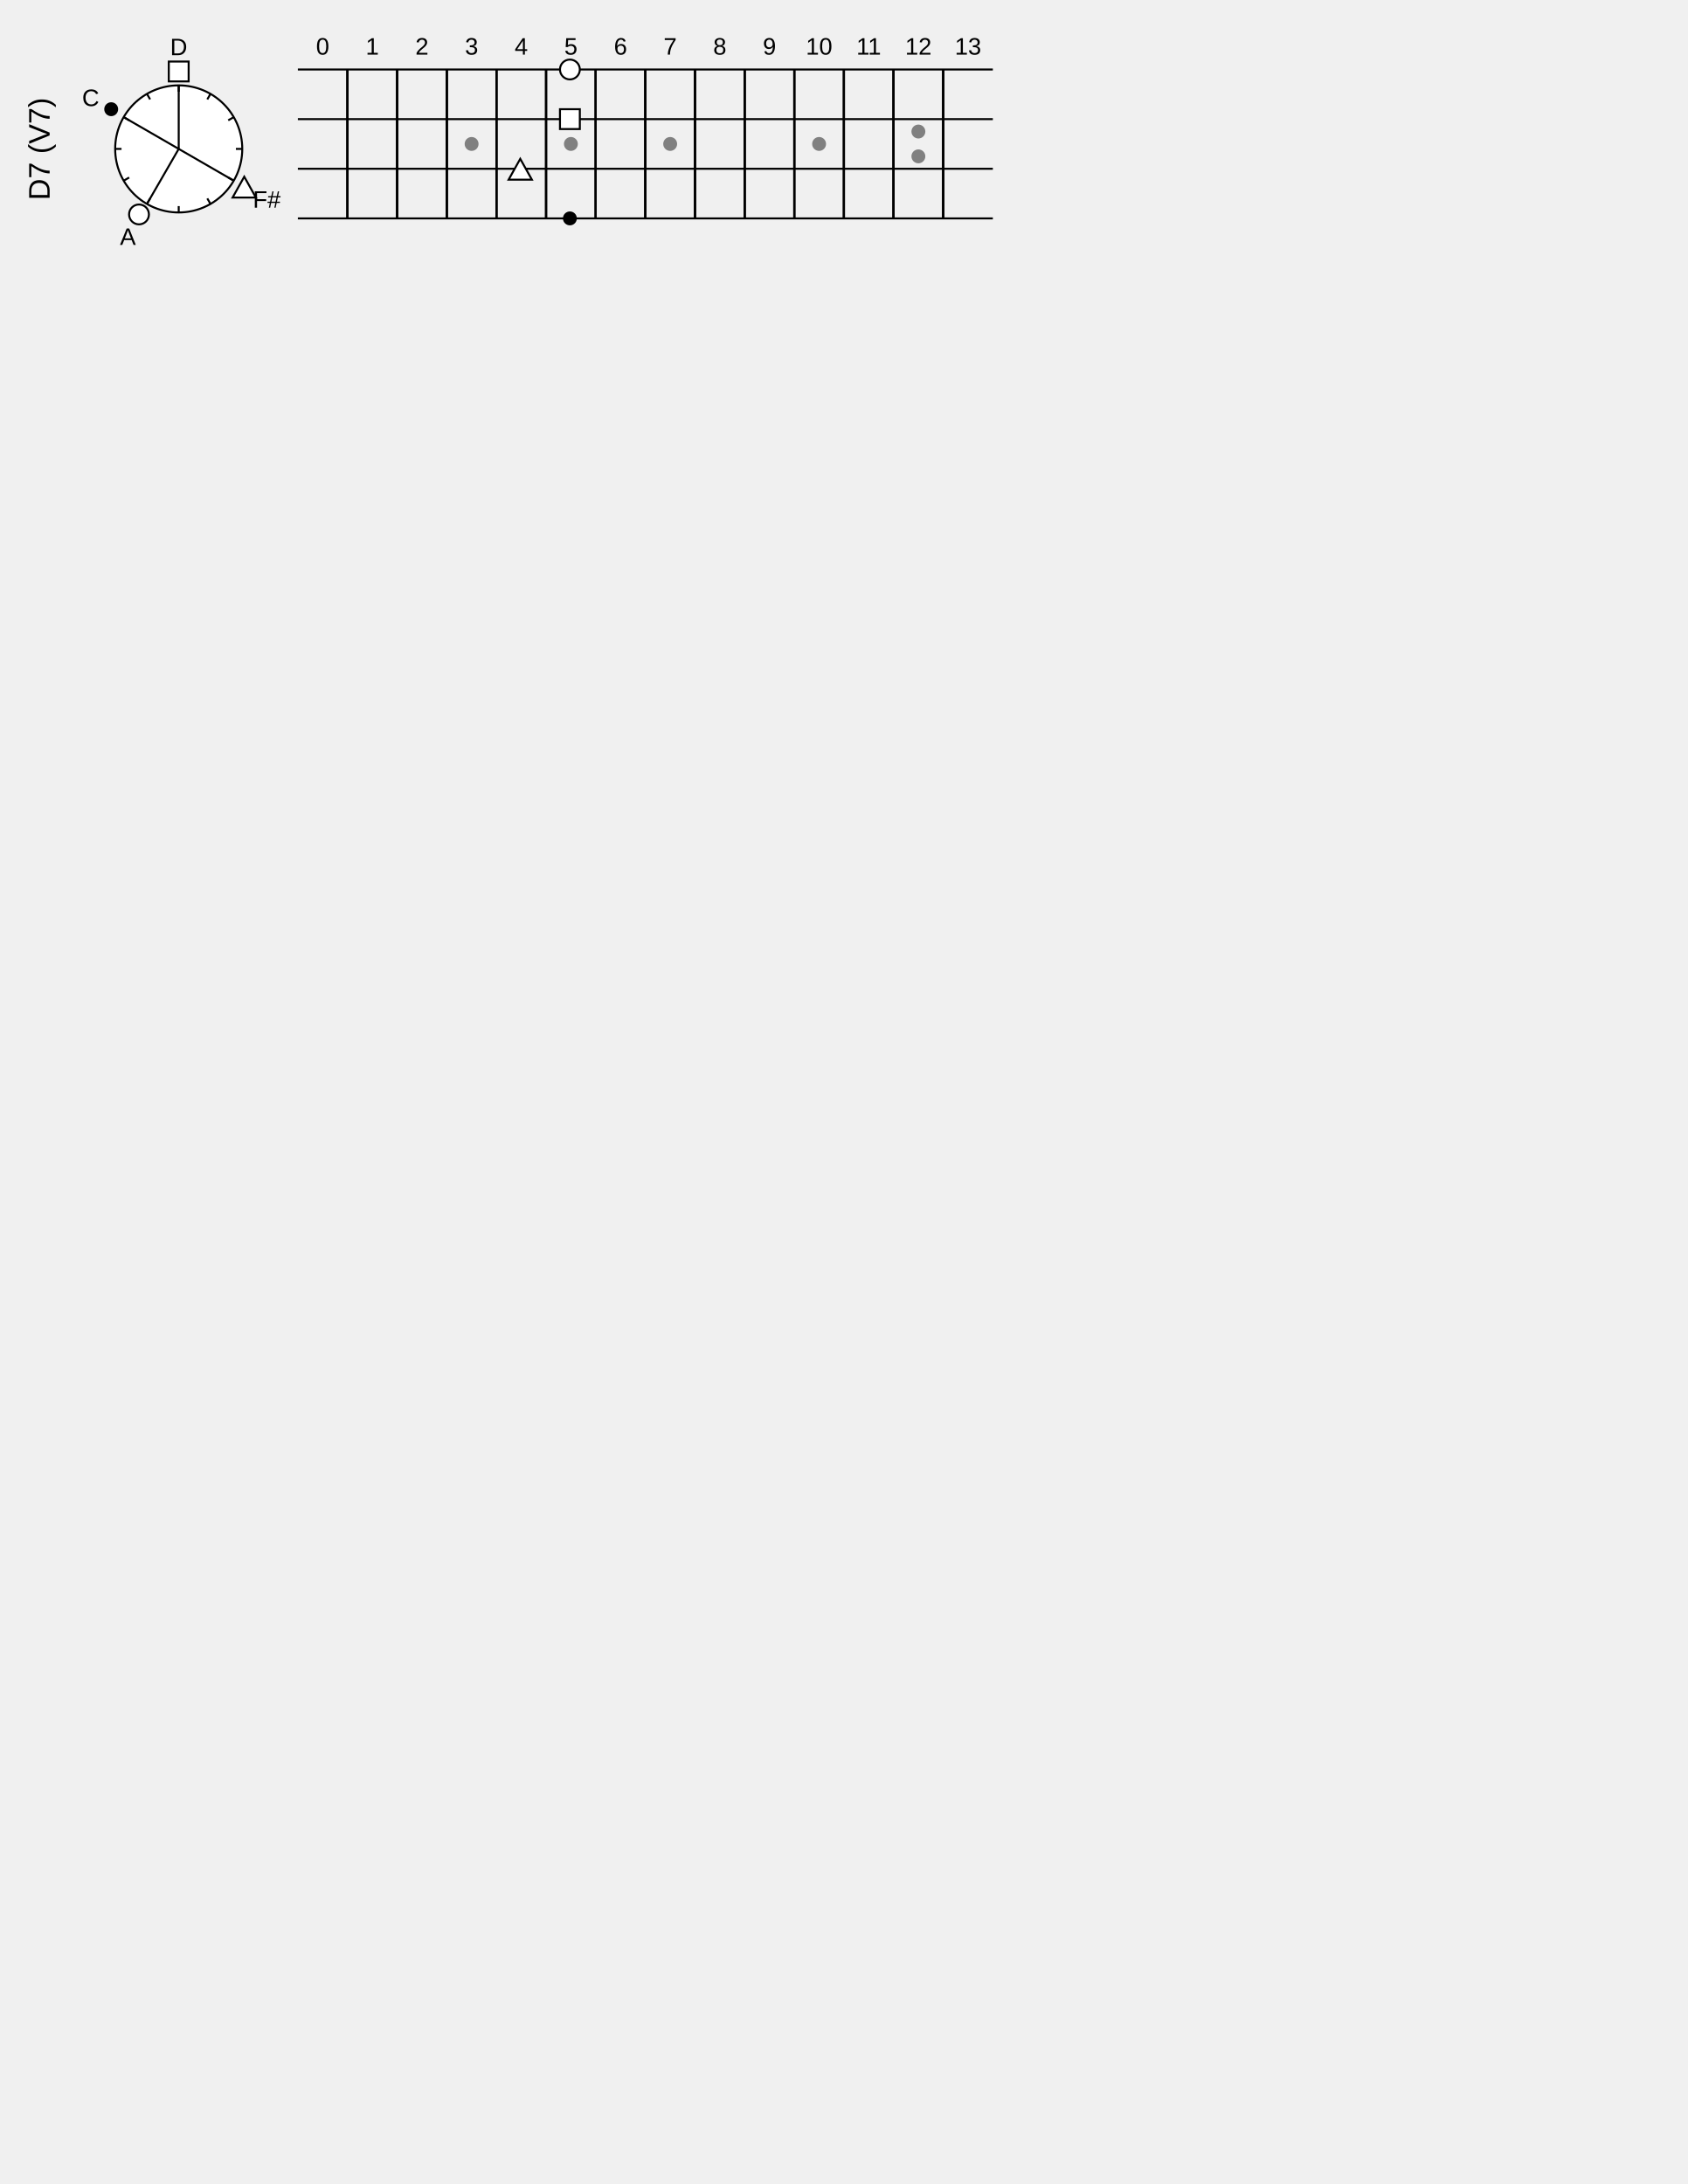
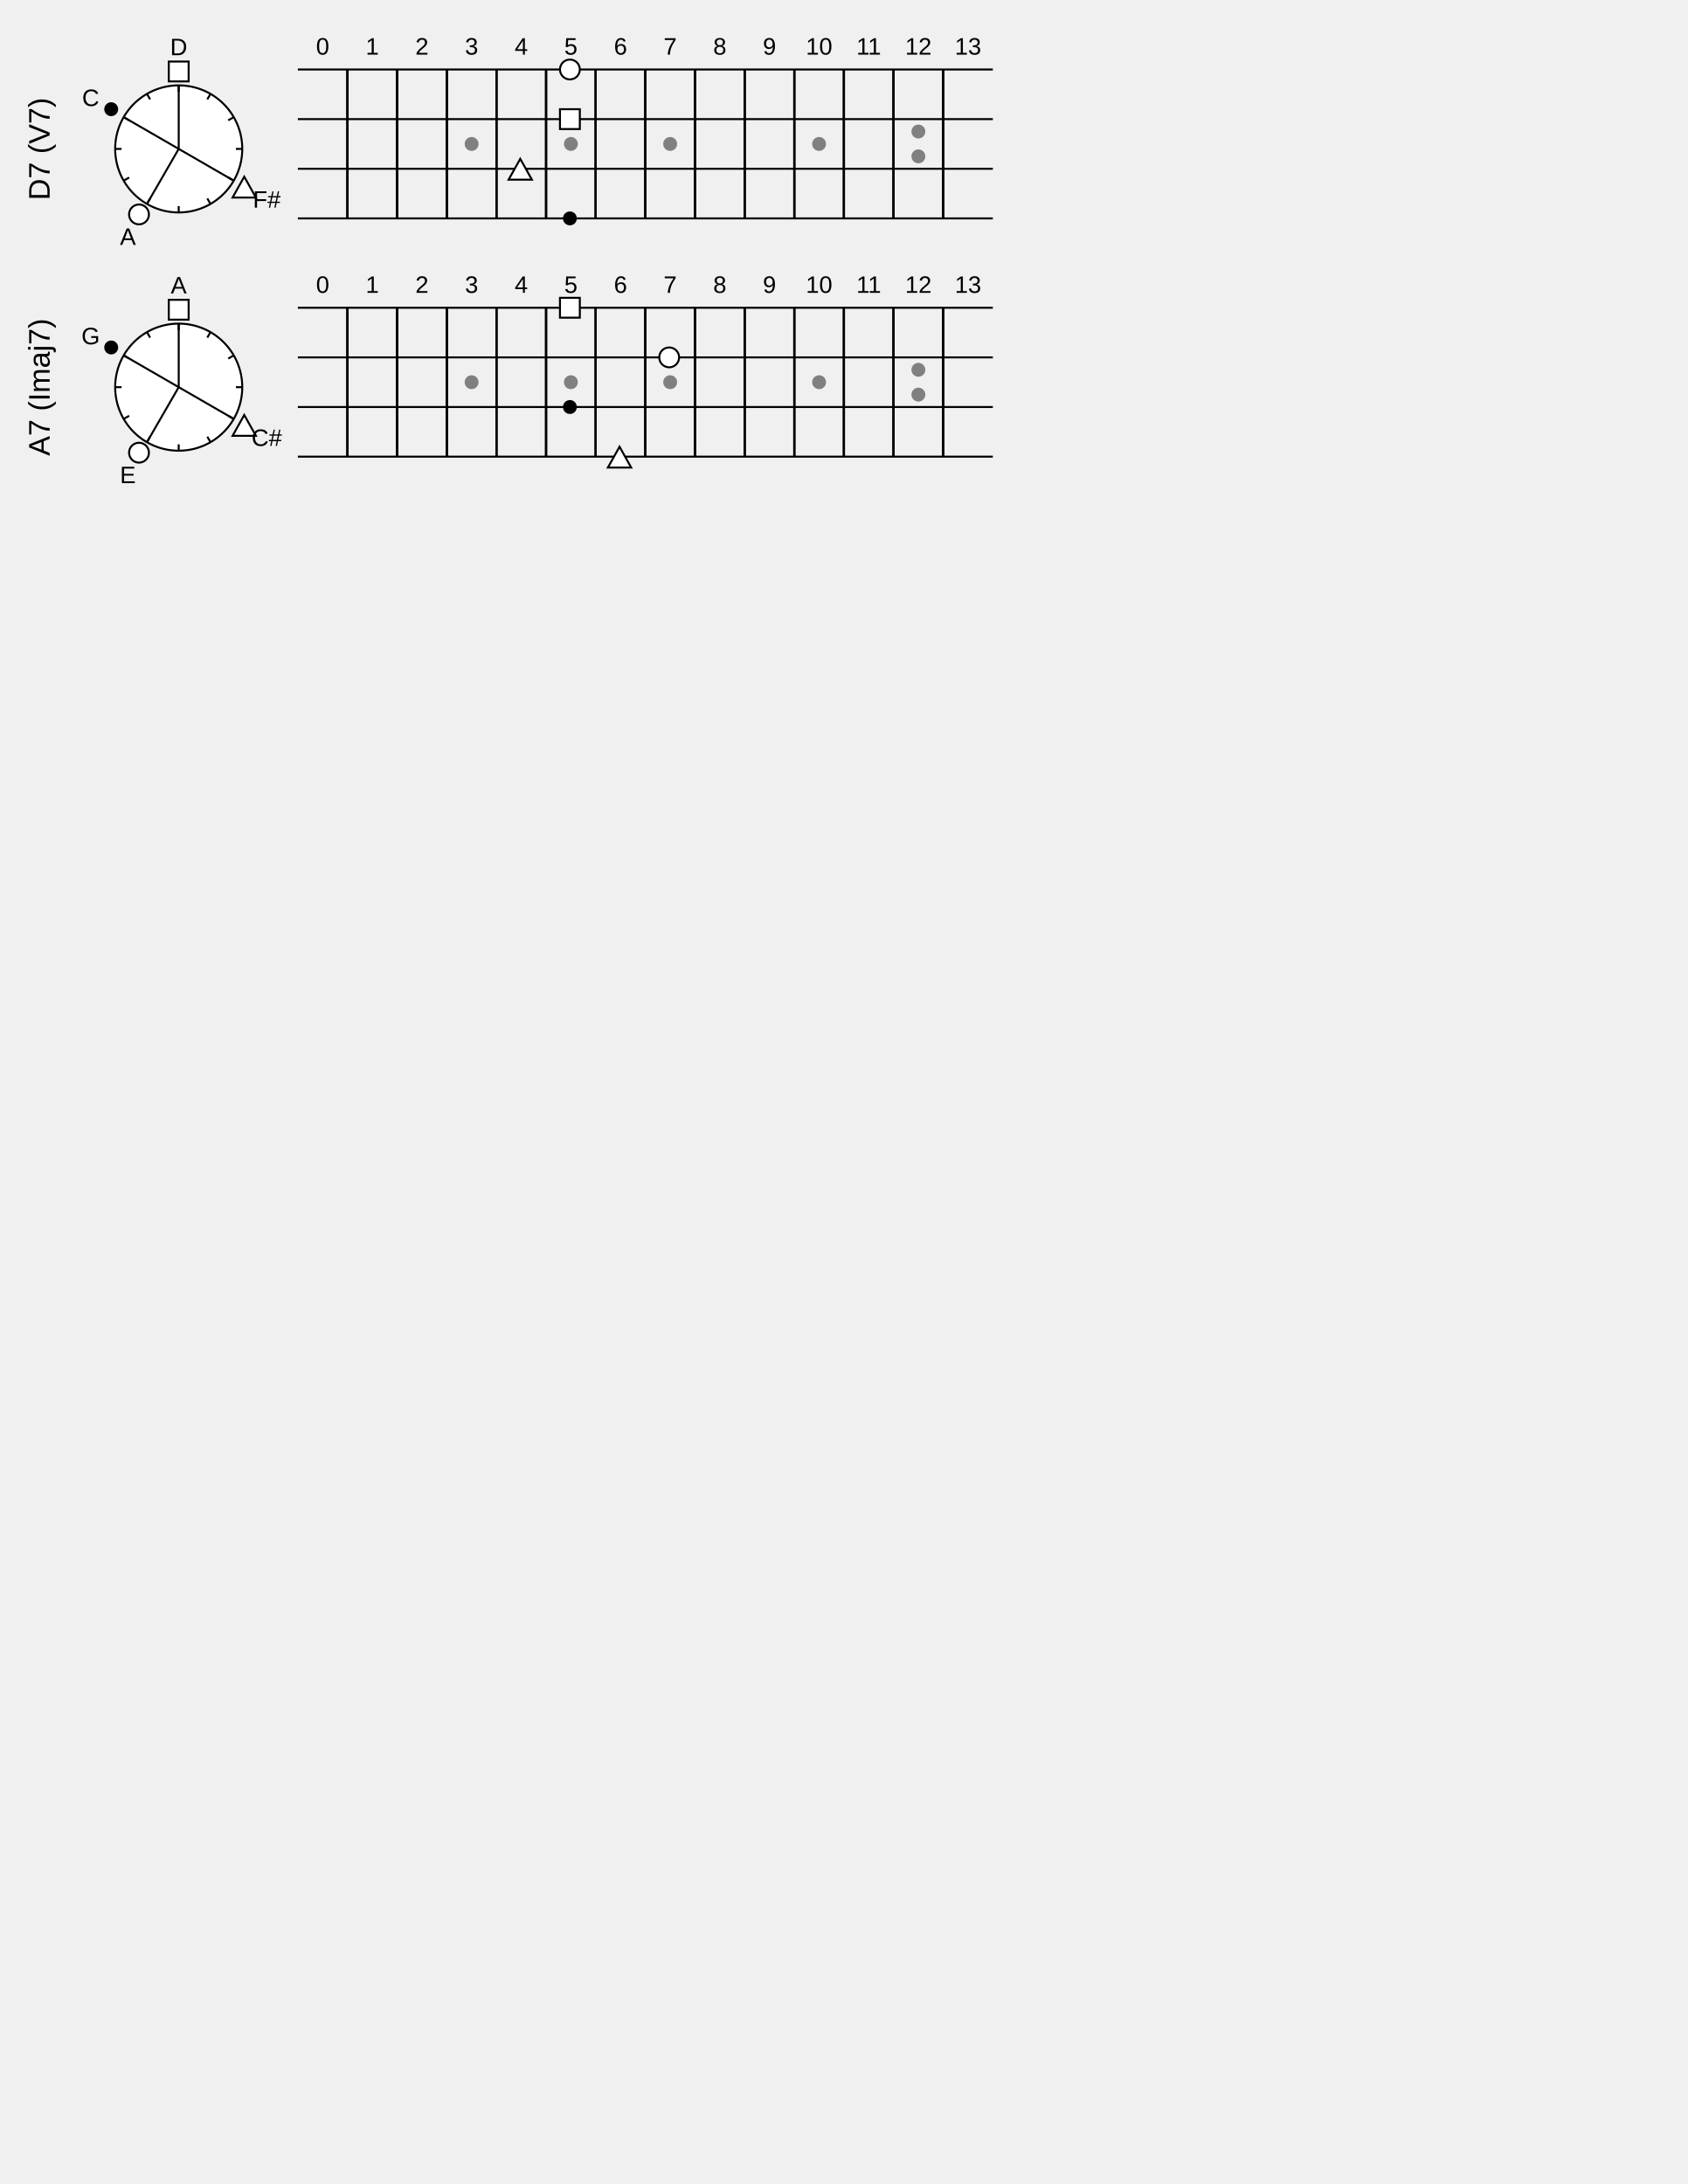
<svg xmlns="http://www.w3.org/2000/svg" version="1.1" width="850.0px" height="1100.0px" viewBox="0 0 850 1100">
  <g transform="translate(0,0) rotate(0.0) scale( 1.00 , 1.00 )">
    <g transform="translate(0,0) rotate(0.0) scale( 1.00 , 1.00 )">
      <ellipse cx="90.0" cy="75.0" rx="32.0" ry="32.0" style="           fill:white;           stroke:black;           stroke-width:1;           fill-opacity:1.00;           " />
      <line x1="90.0" x2="90.0" y1="46.2" y2="43.0" style="           stroke:black;           stroke-width:1;           stroke-opacity:1.0;           " />
      <line x1="104.4" x2="106.0" y1="50.058" y2="47.287" style="           stroke:black;           stroke-width:1;           stroke-opacity:1.0;           " />
      <line x1="114.942" x2="117.713" y1="60.6" y2="59.0" style="           stroke:black;           stroke-width:1;           stroke-opacity:1.0;           " />
      <line x1="118.8" x2="122.0" y1="75.0" y2="75.0" style="           stroke:black;           stroke-width:1;           stroke-opacity:1.0;           " />
      <line x1="114.942" x2="117.713" y1="89.4" y2="91.0" style="           stroke:black;           stroke-width:1;           stroke-opacity:1.0;           " />
      <line x1="104.4" x2="106.0" y1="99.942" y2="102.713" style="           stroke:black;           stroke-width:1;           stroke-opacity:1.0;           " />
      <line x1="90.0" x2="90.0" y1="103.8" y2="107.0" style="           stroke:black;           stroke-width:1;           stroke-opacity:1.0;           " />
      <line x1="75.6" x2="74.0" y1="99.942" y2="102.713" style="           stroke:black;           stroke-width:1;           stroke-opacity:1.0;           " />
      <line x1="65.058" x2="62.287" y1="89.4" y2="91.0" style="           stroke:black;           stroke-width:1;           stroke-opacity:1.0;           " />
      <line x1="61.2" x2="58.0" y1="75.0" y2="75.0" style="           stroke:black;           stroke-width:1;           stroke-opacity:1.0;           " />
      <line x1="65.058" x2="62.287" y1="60.6" y2="59.0" style="           stroke:black;           stroke-width:1;           stroke-opacity:1.0;           " />
      <line x1="75.6" x2="74" y1="50.058" y2="47.287" style="           stroke:black;           stroke-width:1;           stroke-opacity:1.0;           " />
      <line x1="90.0" x2="90.0" y1="75.0" y2="43.0" style="           stroke:black;           stroke-width:1;           stroke-opacity:1.0;           " />
      <g transform="translate(90,36) rotate(0.0) scale( 1.00 , 1.00 )">
        <rect width="10" height="10" x="-5.0" y="-5.0" style="             fill:white;             stroke:black;             stroke-width:1;             fill-opacity:1.00;             " />
      </g>
      <text x="0" y="0" transform="translate(90.00,27.80) rotate(0.00)" style="           font-family:Arial;           font-size:12px;           fill:black;           text-anchor:middle;           ">
        D
      </text>
      <line x1="90.0" x2="117.713" y1="75.0" y2="91.0" style="           stroke:black;           stroke-width:1;           stroke-opacity:1.0;           " />
      <g transform="translate(123,94) rotate(0.0) scale( 1.00 , 1.00 )">
        <polygon points="0 , -5.0  5.866 , 5.5  -5.866 , 5.5  " style="             fill:white;             stroke:black;             stroke-width:1;             fill-opacity:1.00;             " />
      </g>
      <text x="0" y="0" transform="translate(134.34,104.60) rotate(0.00)" style="           font-family:Arial;           font-size:12px;           fill:black;           text-anchor:middle;           ">
        F#
      </text>
      <line x1="90.0" x2="74.0" y1="75.0" y2="102.713" style="           stroke:black;           stroke-width:1;           stroke-opacity:1.0;           " />
      <g transform="translate(70,108) rotate(0.0) scale( 1.00 , 1.00 )">
        <ellipse cx="0" cy="0" rx="5.0" ry="5.0" style="             fill:white;             stroke:black;             stroke-width:1;             fill-opacity:1.00;             " />
      </g>
      <text x="0" y="0" transform="translate(64.40,123.34) rotate(0.00)" style="           font-family:Arial;           font-size:12px;           fill:black;           text-anchor:middle;           ">
        A
      </text>
      <line x1="90.0" x2="62.287" y1="75.0" y2="59.0" style="           stroke:black;           stroke-width:1;           stroke-opacity:1.0;           " />
      <g transform="translate(56,55) rotate(0.0) scale( 1.00 , 1.00 )">
        <ellipse cx="0" cy="0" rx="3" ry="3" style="             fill:black;             stroke:black;             stroke-width:1;             fill-opacity:1.00;             " />
      </g>
      <text x="0" y="0" transform="translate(45.66,53.40) rotate(0.00)" style="           font-family:Arial;           font-size:12px;           fill:black;           text-anchor:middle;           ">
        C
      </text>
    </g>
    <g transform="translate(150,35) rotate(0.0) scale( 1.00 , 1.00 )">
      <line x1="0" x2="350" y1="0" y2="0" style="           stroke:black;           stroke-width:1;           stroke-opacity:1.0;           " />
      <line x1="25" x2="25" y1="0" y2="75" style="           stroke:black;           stroke-width:1;           stroke-opacity:1.0;           " />
      <text x="0" y="0" transform="translate(12.50,-7.50) rotate(0.00)" style="           font-family:Arial;           font-size:12px;           fill:black;           text-anchor:middle;           ">
        0
      </text>
      <line x1="50" x2="50" y1="0" y2="75" style="           stroke:black;           stroke-width:1;           stroke-opacity:1.0;           " />
      <text x="0" y="0" transform="translate(37.50,-7.50) rotate(0.00)" style="           font-family:Arial;           font-size:12px;           fill:black;           text-anchor:middle;           ">
        1
      </text>
      <line x1="75" x2="75" y1="0" y2="75" style="           stroke:black;           stroke-width:1;           stroke-opacity:1.0;           " />
      <text x="0" y="0" transform="translate(62.50,-7.50) rotate(0.00)" style="           font-family:Arial;           font-size:12px;           fill:black;           text-anchor:middle;           ">
        2
      </text>
      <line x1="100" x2="100" y1="0" y2="75" style="           stroke:black;           stroke-width:1;           stroke-opacity:1.0;           " />
      <text x="0" y="0" transform="translate(87.50,-7.50) rotate(0.00)" style="           font-family:Arial;           font-size:12px;           fill:black;           text-anchor:middle;           ">
        3
      </text>
      <ellipse cx="87.5" cy="37.5" rx="3" ry="3" style="           fill:grey;           stroke:grey;           stroke-width:1;           fill-opacity:1.00;           " />
      <line x1="125" x2="125" y1="0" y2="75" style="           stroke:black;           stroke-width:1;           stroke-opacity:1.0;           " />
      <text x="0" y="0" transform="translate(112.50,-7.50) rotate(0.00)" style="           font-family:Arial;           font-size:12px;           fill:black;           text-anchor:middle;           ">
        4
      </text>
      <line x1="150" x2="150" y1="0" y2="75" style="           stroke:black;           stroke-width:1;           stroke-opacity:1.0;           " />
      <g transform="translate(137,0) rotate(0.0) scale( 1.00 , 1.00 )">
        <ellipse cx="0" cy="0" rx="5.0" ry="5.0" style="             fill:white;             stroke:black;             stroke-width:1;             fill-opacity:1.00;             " />
      </g>
      <text x="0" y="0" transform="translate(137.50,-7.50) rotate(0.00)" style="           font-family:Arial;           font-size:12px;           fill:black;           text-anchor:middle;           ">
        5
      </text>
      <ellipse cx="137.5" cy="37.5" rx="3" ry="3" style="           fill:grey;           stroke:grey;           stroke-width:1;           fill-opacity:1.00;           " />
      <line x1="175" x2="175" y1="0" y2="75" style="           stroke:black;           stroke-width:1;           stroke-opacity:1.0;           " />
      <text x="0" y="0" transform="translate(162.50,-7.50) rotate(0.00)" style="           font-family:Arial;           font-size:12px;           fill:black;           text-anchor:middle;           ">
        6
      </text>
      <line x1="200" x2="200" y1="0" y2="75" style="           stroke:black;           stroke-width:1;           stroke-opacity:1.0;           " />
      <text x="0" y="0" transform="translate(187.50,-7.50) rotate(0.00)" style="           font-family:Arial;           font-size:12px;           fill:black;           text-anchor:middle;           ">
        7
      </text>
      <ellipse cx="187.5" cy="37.5" rx="3" ry="3" style="           fill:grey;           stroke:grey;           stroke-width:1;           fill-opacity:1.00;           " />
      <line x1="225" x2="225" y1="0" y2="75" style="           stroke:black;           stroke-width:1;           stroke-opacity:1.0;           " />
      <text x="0" y="0" transform="translate(212.50,-7.50) rotate(0.00)" style="           font-family:Arial;           font-size:12px;           fill:black;           text-anchor:middle;           ">
        8
      </text>
      <line x1="250" x2="250" y1="0" y2="75" style="           stroke:black;           stroke-width:1;           stroke-opacity:1.0;           " />
      <text x="0" y="0" transform="translate(237.50,-7.50) rotate(0.00)" style="           font-family:Arial;           font-size:12px;           fill:black;           text-anchor:middle;           ">
        9
      </text>
      <line x1="275" x2="275" y1="0" y2="75" style="           stroke:black;           stroke-width:1;           stroke-opacity:1.0;           " />
      <text x="0" y="0" transform="translate(262.50,-7.50) rotate(0.00)" style="           font-family:Arial;           font-size:12px;           fill:black;           text-anchor:middle;           ">
        10
      </text>
      <ellipse cx="262.5" cy="37.5" rx="3" ry="3" style="           fill:grey;           stroke:grey;           stroke-width:1;           fill-opacity:1.00;           " />
      <line x1="300" x2="300" y1="0" y2="75" style="           stroke:black;           stroke-width:1;           stroke-opacity:1.0;           " />
      <text x="0" y="0" transform="translate(287.50,-7.50) rotate(0.00)" style="           font-family:Arial;           font-size:12px;           fill:black;           text-anchor:middle;           ">
        11
      </text>
      <line x1="325" x2="325" y1="0" y2="75" style="           stroke:black;           stroke-width:1;           stroke-opacity:1.0;           " />
      <text x="0" y="0" transform="translate(312.50,-7.50) rotate(0.00)" style="           font-family:Arial;           font-size:12px;           fill:black;           text-anchor:middle;           ">
        12
      </text>
      <ellipse cx="312.5" cy="31.25" rx="3" ry="3" style="           fill:grey;           stroke:grey;           stroke-width:1;           fill-opacity:1.00;           " />
      <ellipse cx="312.5" cy="43.75" rx="3" ry="3" style="           fill:grey;           stroke:grey;           stroke-width:1;           fill-opacity:1.00;           " />
      <text x="0" y="0" transform="translate(337.50,-7.50) rotate(0.00)" style="           font-family:Arial;           font-size:12px;           fill:black;           text-anchor:middle;           ">
        13
      </text>
      <line x1="0" x2="350" y1="25" y2="25" style="           stroke:black;           stroke-width:1;           stroke-opacity:1.0;           " />
      <line x1="25" x2="25" y1="0" y2="75" style="           stroke:black;           stroke-width:1;           stroke-opacity:1.0;           " />
      <line x1="50" x2="50" y1="0" y2="75" style="           stroke:black;           stroke-width:1;           stroke-opacity:1.0;           " />
      <line x1="75" x2="75" y1="0" y2="75" style="           stroke:black;           stroke-width:1;           stroke-opacity:1.0;           " />
      <line x1="100" x2="100" y1="0" y2="75" style="           stroke:black;           stroke-width:1;           stroke-opacity:1.0;           " />
      <line x1="125" x2="125" y1="0" y2="75" style="           stroke:black;           stroke-width:1;           stroke-opacity:1.0;           " />
      <line x1="150" x2="150" y1="0" y2="75" style="           stroke:black;           stroke-width:1;           stroke-opacity:1.0;           " />
      <g transform="translate(137,25) rotate(0.0) scale( 1.00 , 1.00 )">
        <rect width="10" height="10" x="-5.0" y="-5.0" style="             fill:white;             stroke:black;             stroke-width:1;             fill-opacity:1.00;             " />
      </g>
      <line x1="175" x2="175" y1="0" y2="75" style="           stroke:black;           stroke-width:1;           stroke-opacity:1.0;           " />
      <line x1="200" x2="200" y1="0" y2="75" style="           stroke:black;           stroke-width:1;           stroke-opacity:1.0;           " />
      <line x1="225" x2="225" y1="0" y2="75" style="           stroke:black;           stroke-width:1;           stroke-opacity:1.0;           " />
      <line x1="250" x2="250" y1="0" y2="75" style="           stroke:black;           stroke-width:1;           stroke-opacity:1.0;           " />
      <line x1="275" x2="275" y1="0" y2="75" style="           stroke:black;           stroke-width:1;           stroke-opacity:1.0;           " />
      <line x1="300" x2="300" y1="0" y2="75" style="           stroke:black;           stroke-width:1;           stroke-opacity:1.0;           " />
      <line x1="325" x2="325" y1="0" y2="75" style="           stroke:black;           stroke-width:1;           stroke-opacity:1.0;           " />
      <line x1="0" x2="350" y1="50" y2="50" style="           stroke:black;           stroke-width:1;           stroke-opacity:1.0;           " />
      <line x1="25" x2="25" y1="0" y2="75" style="           stroke:black;           stroke-width:1;           stroke-opacity:1.0;           " />
      <line x1="50" x2="50" y1="0" y2="75" style="           stroke:black;           stroke-width:1;           stroke-opacity:1.0;           " />
      <line x1="75" x2="75" y1="0" y2="75" style="           stroke:black;           stroke-width:1;           stroke-opacity:1.0;           " />
      <line x1="100" x2="100" y1="0" y2="75" style="           stroke:black;           stroke-width:1;           stroke-opacity:1.0;           " />
      <line x1="125" x2="125" y1="0" y2="75" style="           stroke:black;           stroke-width:1;           stroke-opacity:1.0;           " />
      <g transform="translate(112,50) rotate(0.0) scale( 1.00 , 1.00 )">
        <polygon points="0 , -5.0  5.866 , 5.5  -5.866 , 5.5  " style="             fill:white;             stroke:black;             stroke-width:1;             fill-opacity:1.00;             " />
      </g>
      <line x1="150" x2="150" y1="0" y2="75" style="           stroke:black;           stroke-width:1;           stroke-opacity:1.0;           " />
      <line x1="175" x2="175" y1="0" y2="75" style="           stroke:black;           stroke-width:1;           stroke-opacity:1.0;           " />
      <line x1="200" x2="200" y1="0" y2="75" style="           stroke:black;           stroke-width:1;           stroke-opacity:1.0;           " />
      <line x1="225" x2="225" y1="0" y2="75" style="           stroke:black;           stroke-width:1;           stroke-opacity:1.0;           " />
      <line x1="250" x2="250" y1="0" y2="75" style="           stroke:black;           stroke-width:1;           stroke-opacity:1.0;           " />
      <line x1="275" x2="275" y1="0" y2="75" style="           stroke:black;           stroke-width:1;           stroke-opacity:1.0;           " />
      <line x1="300" x2="300" y1="0" y2="75" style="           stroke:black;           stroke-width:1;           stroke-opacity:1.0;           " />
      <line x1="325" x2="325" y1="0" y2="75" style="           stroke:black;           stroke-width:1;           stroke-opacity:1.0;           " />
      <line x1="0" x2="350" y1="75" y2="75" style="           stroke:black;           stroke-width:1;           stroke-opacity:1.0;           " />
      <line x1="25" x2="25" y1="0" y2="75" style="           stroke:black;           stroke-width:1;           stroke-opacity:1.0;           " />
      <line x1="50" x2="50" y1="0" y2="75" style="           stroke:black;           stroke-width:1;           stroke-opacity:1.0;           " />
      <line x1="75" x2="75" y1="0" y2="75" style="           stroke:black;           stroke-width:1;           stroke-opacity:1.0;           " />
      <line x1="100" x2="100" y1="0" y2="75" style="           stroke:black;           stroke-width:1;           stroke-opacity:1.0;           " />
      <line x1="125" x2="125" y1="0" y2="75" style="           stroke:black;           stroke-width:1;           stroke-opacity:1.0;           " />
      <line x1="150" x2="150" y1="0" y2="75" style="           stroke:black;           stroke-width:1;           stroke-opacity:1.0;           " />
      <g transform="translate(137,75) rotate(0.0) scale( 1.00 , 1.00 )">
        <ellipse cx="0" cy="0" rx="3" ry="3" style="             fill:black;             stroke:black;             stroke-width:1;             fill-opacity:1.00;             " />
      </g>
      <line x1="175" x2="175" y1="0" y2="75" style="           stroke:black;           stroke-width:1;           stroke-opacity:1.0;           " />
      <line x1="200" x2="200" y1="0" y2="75" style="           stroke:black;           stroke-width:1;           stroke-opacity:1.0;           " />
      <line x1="225" x2="225" y1="0" y2="75" style="           stroke:black;           stroke-width:1;           stroke-opacity:1.0;           " />
      <line x1="250" x2="250" y1="0" y2="75" style="           stroke:black;           stroke-width:1;           stroke-opacity:1.0;           " />
      <line x1="275" x2="275" y1="0" y2="75" style="           stroke:black;           stroke-width:1;           stroke-opacity:1.0;           " />
      <line x1="300" x2="300" y1="0" y2="75" style="           stroke:black;           stroke-width:1;           stroke-opacity:1.0;           " />
      <line x1="325" x2="325" y1="0" y2="75" style="           stroke:black;           stroke-width:1;           stroke-opacity:1.0;           " />
    </g>
    <text x="0" y="0" transform="translate(25.00,75.00) rotate(270.00)" style="         font-family:Arial;         font-size:15px;         fill:black;         text-anchor:middle;         ">
      D7 (V7)
    </text>
+     <g transform="translate(0,0) rotate(0.0) scale( 1.00 , 1.00 )">
+       <ellipse cx="90.0" cy="195.0" rx="32.0" ry="32.0" style="           fill:white;           stroke:black;           stroke-width:1;           fill-opacity:1.00;           " />
+       <line x1="90.0" x2="90.0" y1="166.2" y2="163.0" style="           stroke:black;           stroke-width:1;           stroke-opacity:1.0;           " />
+       <line x1="104.4" x2="106.0" y1="170.058" y2="167.287" style="           stroke:black;           stroke-width:1;           stroke-opacity:1.0;           " />
+       <line x1="114.942" x2="117.713" y1="180.6" y2="179.0" style="           stroke:black;           stroke-width:1;           stroke-opacity:1.0;           " />
+       <line x1="118.8" x2="122.0" y1="195.0" y2="195.0" style="           stroke:black;           stroke-width:1;           stroke-opacity:1.0;           " />
+       <line x1="114.942" x2="117.713" y1="209.4" y2="211.0" style="           stroke:black;           stroke-width:1;           stroke-opacity:1.0;           " />
+       <line x1="104.4" x2="106.0" y1="219.942" y2="222.713" style="           stroke:black;           stroke-width:1;           stroke-opacity:1.0;           " />
+       <line x1="90.0" x2="90.0" y1="223.8" y2="227.0" style="           stroke:black;           stroke-width:1;           stroke-opacity:1.0;           " />
+       <line x1="75.6" x2="74.0" y1="219.942" y2="222.713" style="           stroke:black;           stroke-width:1;           stroke-opacity:1.0;           " />
+       <line x1="65.058" x2="62.287" y1="209.4" y2="211.0" style="           stroke:black;           stroke-width:1;           stroke-opacity:1.0;           " />
+       <line x1="61.2" x2="58.0" y1="195.0" y2="195.0" style="           stroke:black;           stroke-width:1;           stroke-opacity:1.0;           " />
+       <line x1="65.058" x2="62.287" y1="180.6" y2="179.0" style="           stroke:black;           stroke-width:1;           stroke-opacity:1.0;           " />
+       <line x1="75.6" x2="74" y1="170.058" y2="167.287" style="           stroke:black;           stroke-width:1;           stroke-opacity:1.0;           " />
+       <line x1="90.0" x2="90.0" y1="195.0" y2="163.0" style="           stroke:black;           stroke-width:1;           stroke-opacity:1.0;           " />
+       <g transform="translate(90,156) rotate(0.0) scale( 1.00 , 1.00 )">
+         <rect width="10" height="10" x="-5.0" y="-5.0" style="             fill:white;             stroke:black;             stroke-width:1;             fill-opacity:1.00;             " />
+       </g>
+       <text x="0" y="0" transform="translate(90.00,147.80) rotate(0.00)" style="           font-family:Arial;           font-size:12px;           fill:black;           text-anchor:middle;           ">
+         A
+       </text>
+       <line x1="90.0" x2="117.713" y1="195.0" y2="211.0" style="           stroke:black;           stroke-width:1;           stroke-opacity:1.0;           " />
+       <g transform="translate(123,214) rotate(0.0) scale( 1.00 , 1.00 )">
+         <polygon points="0 , -5.0  5.866 , 5.5  -5.866 , 5.5  " style="             fill:white;             stroke:black;             stroke-width:1;             fill-opacity:1.00;             " />
+       </g>
+       <text x="0" y="0" transform="translate(134.34,224.60) rotate(0.00)" style="           font-family:Arial;           font-size:12px;           fill:black;           text-anchor:middle;           ">
+         C#
+       </text>
+       <line x1="90.0" x2="74.0" y1="195.0" y2="222.713" style="           stroke:black;           stroke-width:1;           stroke-opacity:1.0;           " />
+       <g transform="translate(70,228) rotate(0.0) scale( 1.00 , 1.00 )">
+         <ellipse cx="0" cy="0" rx="5.0" ry="5.0" style="             fill:white;             stroke:black;             stroke-width:1;             fill-opacity:1.00;             " />
+       </g>
+       <text x="0" y="0" transform="translate(64.40,243.34) rotate(0.00)" style="           font-family:Arial;           font-size:12px;           fill:black;           text-anchor:middle;           ">
+         E
+       </text>
+       <line x1="90.0" x2="62.287" y1="195.0" y2="179.0" style="           stroke:black;           stroke-width:1;           stroke-opacity:1.0;           " />
+       <g transform="translate(56,175) rotate(0.0) scale( 1.00 , 1.00 )">
+         <ellipse cx="0" cy="0" rx="3" ry="3" style="             fill:black;             stroke:black;             stroke-width:1;             fill-opacity:1.00;             " />
+       </g>
+       <text x="0" y="0" transform="translate(45.66,173.40) rotate(0.00)" style="           font-family:Arial;           font-size:12px;           fill:black;           text-anchor:middle;           ">
+         G
+       </text>
+     </g>
+     <g transform="translate(150,155) rotate(0.0) scale( 1.00 , 1.00 )">
+       <line x1="0" x2="350" y1="0" y2="0" style="           stroke:black;           stroke-width:1;           stroke-opacity:1.0;           " />
+       <line x1="25" x2="25" y1="0" y2="75" style="           stroke:black;           stroke-width:1;           stroke-opacity:1.0;           " />
+       <text x="0" y="0" transform="translate(12.50,-7.50) rotate(0.00)" style="           font-family:Arial;           font-size:12px;           fill:black;           text-anchor:middle;           ">
+         0
+       </text>
+       <line x1="50" x2="50" y1="0" y2="75" style="           stroke:black;           stroke-width:1;           stroke-opacity:1.0;           " />
+       <text x="0" y="0" transform="translate(37.50,-7.50) rotate(0.00)" style="           font-family:Arial;           font-size:12px;           fill:black;           text-anchor:middle;           ">
+         1
+       </text>
+       <line x1="75" x2="75" y1="0" y2="75" style="           stroke:black;           stroke-width:1;           stroke-opacity:1.0;           " />
+       <text x="0" y="0" transform="translate(62.50,-7.50) rotate(0.00)" style="           font-family:Arial;           font-size:12px;           fill:black;           text-anchor:middle;           ">
+         2
+       </text>
+       <line x1="100" x2="100" y1="0" y2="75" style="           stroke:black;           stroke-width:1;           stroke-opacity:1.0;           " />
+       <text x="0" y="0" transform="translate(87.50,-7.50) rotate(0.00)" style="           font-family:Arial;           font-size:12px;           fill:black;           text-anchor:middle;           ">
+         3
+       </text>
+       <ellipse cx="87.5" cy="37.5" rx="3" ry="3" style="           fill:grey;           stroke:grey;           stroke-width:1;           fill-opacity:1.00;           " />
+       <line x1="125" x2="125" y1="0" y2="75" style="           stroke:black;           stroke-width:1;           stroke-opacity:1.0;           " />
+       <text x="0" y="0" transform="translate(112.50,-7.50) rotate(0.00)" style="           font-family:Arial;           font-size:12px;           fill:black;           text-anchor:middle;           ">
+         4
+       </text>
+       <line x1="150" x2="150" y1="0" y2="75" style="           stroke:black;           stroke-width:1;           stroke-opacity:1.0;           " />
+       <g transform="translate(137,0) rotate(0.0) scale( 1.00 , 1.00 )">
+         <rect width="10" height="10" x="-5.0" y="-5.0" style="             fill:white;             stroke:black;             stroke-width:1;             fill-opacity:1.00;             " />
+       </g>
+       <text x="0" y="0" transform="translate(137.50,-7.50) rotate(0.00)" style="           font-family:Arial;           font-size:12px;           fill:black;           text-anchor:middle;           ">
+         5
+       </text>
+       <ellipse cx="137.5" cy="37.5" rx="3" ry="3" style="           fill:grey;           stroke:grey;           stroke-width:1;           fill-opacity:1.00;           " />
+       <line x1="175" x2="175" y1="0" y2="75" style="           stroke:black;           stroke-width:1;           stroke-opacity:1.0;           " />
+       <text x="0" y="0" transform="translate(162.50,-7.50) rotate(0.00)" style="           font-family:Arial;           font-size:12px;           fill:black;           text-anchor:middle;           ">
+         6
+       </text>
+       <line x1="200" x2="200" y1="0" y2="75" style="           stroke:black;           stroke-width:1;           stroke-opacity:1.0;           " />
+       <text x="0" y="0" transform="translate(187.50,-7.50) rotate(0.00)" style="           font-family:Arial;           font-size:12px;           fill:black;           text-anchor:middle;           ">
+         7
+       </text>
+       <ellipse cx="187.5" cy="37.5" rx="3" ry="3" style="           fill:grey;           stroke:grey;           stroke-width:1;           fill-opacity:1.00;           " />
+       <line x1="225" x2="225" y1="0" y2="75" style="           stroke:black;           stroke-width:1;           stroke-opacity:1.0;           " />
+       <text x="0" y="0" transform="translate(212.50,-7.50) rotate(0.00)" style="           font-family:Arial;           font-size:12px;           fill:black;           text-anchor:middle;           ">
+         8
+       </text>
+       <line x1="250" x2="250" y1="0" y2="75" style="           stroke:black;           stroke-width:1;           stroke-opacity:1.0;           " />
+       <text x="0" y="0" transform="translate(237.50,-7.50) rotate(0.00)" style="           font-family:Arial;           font-size:12px;           fill:black;           text-anchor:middle;           ">
+         9
+       </text>
+       <line x1="275" x2="275" y1="0" y2="75" style="           stroke:black;           stroke-width:1;           stroke-opacity:1.0;           " />
+       <text x="0" y="0" transform="translate(262.50,-7.50) rotate(0.00)" style="           font-family:Arial;           font-size:12px;           fill:black;           text-anchor:middle;           ">
+         10
+       </text>
+       <ellipse cx="262.5" cy="37.5" rx="3" ry="3" style="           fill:grey;           stroke:grey;           stroke-width:1;           fill-opacity:1.00;           " />
+       <line x1="300" x2="300" y1="0" y2="75" style="           stroke:black;           stroke-width:1;           stroke-opacity:1.0;           " />
+       <text x="0" y="0" transform="translate(287.50,-7.50) rotate(0.00)" style="           font-family:Arial;           font-size:12px;           fill:black;           text-anchor:middle;           ">
+         11
+       </text>
+       <line x1="325" x2="325" y1="0" y2="75" style="           stroke:black;           stroke-width:1;           stroke-opacity:1.0;           " />
+       <text x="0" y="0" transform="translate(312.50,-7.50) rotate(0.00)" style="           font-family:Arial;           font-size:12px;           fill:black;           text-anchor:middle;           ">
+         12
+       </text>
+       <ellipse cx="312.5" cy="31.25" rx="3" ry="3" style="           fill:grey;           stroke:grey;           stroke-width:1;           fill-opacity:1.00;           " />
+       <ellipse cx="312.5" cy="43.75" rx="3" ry="3" style="           fill:grey;           stroke:grey;           stroke-width:1;           fill-opacity:1.00;           " />
+       <text x="0" y="0" transform="translate(337.50,-7.50) rotate(0.00)" style="           font-family:Arial;           font-size:12px;           fill:black;           text-anchor:middle;           ">
+         13
+       </text>
+       <line x1="0" x2="350" y1="25" y2="25" style="           stroke:black;           stroke-width:1;           stroke-opacity:1.0;           " />
+       <line x1="25" x2="25" y1="0" y2="75" style="           stroke:black;           stroke-width:1;           stroke-opacity:1.0;           " />
+       <line x1="50" x2="50" y1="0" y2="75" style="           stroke:black;           stroke-width:1;           stroke-opacity:1.0;           " />
+       <line x1="75" x2="75" y1="0" y2="75" style="           stroke:black;           stroke-width:1;           stroke-opacity:1.0;           " />
+       <line x1="100" x2="100" y1="0" y2="75" style="           stroke:black;           stroke-width:1;           stroke-opacity:1.0;           " />
+       <line x1="125" x2="125" y1="0" y2="75" style="           stroke:black;           stroke-width:1;           stroke-opacity:1.0;           " />
+       <line x1="150" x2="150" y1="0" y2="75" style="           stroke:black;           stroke-width:1;           stroke-opacity:1.0;           " />
+       <line x1="175" x2="175" y1="0" y2="75" style="           stroke:black;           stroke-width:1;           stroke-opacity:1.0;           " />
+       <line x1="200" x2="200" y1="0" y2="75" style="           stroke:black;           stroke-width:1;           stroke-opacity:1.0;           " />
+       <g transform="translate(187,25) rotate(0.0) scale( 1.00 , 1.00 )">
+         <ellipse cx="0" cy="0" rx="5.0" ry="5.0" style="             fill:white;             stroke:black;             stroke-width:1;             fill-opacity:1.00;             " />
+       </g>
+       <line x1="225" x2="225" y1="0" y2="75" style="           stroke:black;           stroke-width:1;           stroke-opacity:1.0;           " />
+       <line x1="250" x2="250" y1="0" y2="75" style="           stroke:black;           stroke-width:1;           stroke-opacity:1.0;           " />
+       <line x1="275" x2="275" y1="0" y2="75" style="           stroke:black;           stroke-width:1;           stroke-opacity:1.0;           " />
+       <line x1="300" x2="300" y1="0" y2="75" style="           stroke:black;           stroke-width:1;           stroke-opacity:1.0;           " />
+       <line x1="325" x2="325" y1="0" y2="75" style="           stroke:black;           stroke-width:1;           stroke-opacity:1.0;           " />
+       <line x1="0" x2="350" y1="50" y2="50" style="           stroke:black;           stroke-width:1;           stroke-opacity:1.0;           " />
+       <line x1="25" x2="25" y1="0" y2="75" style="           stroke:black;           stroke-width:1;           stroke-opacity:1.0;           " />
+       <line x1="50" x2="50" y1="0" y2="75" style="           stroke:black;           stroke-width:1;           stroke-opacity:1.0;           " />
+       <line x1="75" x2="75" y1="0" y2="75" style="           stroke:black;           stroke-width:1;           stroke-opacity:1.0;           " />
+       <line x1="100" x2="100" y1="0" y2="75" style="           stroke:black;           stroke-width:1;           stroke-opacity:1.0;           " />
+       <line x1="125" x2="125" y1="0" y2="75" style="           stroke:black;           stroke-width:1;           stroke-opacity:1.0;           " />
+       <line x1="150" x2="150" y1="0" y2="75" style="           stroke:black;           stroke-width:1;           stroke-opacity:1.0;           " />
+       <g transform="translate(137,50) rotate(0.0) scale( 1.00 , 1.00 )">
+         <ellipse cx="0" cy="0" rx="3" ry="3" style="             fill:black;             stroke:black;             stroke-width:1;             fill-opacity:1.00;             " />
+       </g>
+       <line x1="175" x2="175" y1="0" y2="75" style="           stroke:black;           stroke-width:1;           stroke-opacity:1.0;           " />
+       <line x1="200" x2="200" y1="0" y2="75" style="           stroke:black;           stroke-width:1;           stroke-opacity:1.0;           " />
+       <line x1="225" x2="225" y1="0" y2="75" style="           stroke:black;           stroke-width:1;           stroke-opacity:1.0;           " />
+       <line x1="250" x2="250" y1="0" y2="75" style="           stroke:black;           stroke-width:1;           stroke-opacity:1.0;           " />
+       <line x1="275" x2="275" y1="0" y2="75" style="           stroke:black;           stroke-width:1;           stroke-opacity:1.0;           " />
+       <line x1="300" x2="300" y1="0" y2="75" style="           stroke:black;           stroke-width:1;           stroke-opacity:1.0;           " />
+       <line x1="325" x2="325" y1="0" y2="75" style="           stroke:black;           stroke-width:1;           stroke-opacity:1.0;           " />
+       <line x1="0" x2="350" y1="75" y2="75" style="           stroke:black;           stroke-width:1;           stroke-opacity:1.0;           " />
+       <line x1="25" x2="25" y1="0" y2="75" style="           stroke:black;           stroke-width:1;           stroke-opacity:1.0;           " />
+       <line x1="50" x2="50" y1="0" y2="75" style="           stroke:black;           stroke-width:1;           stroke-opacity:1.0;           " />
+       <line x1="75" x2="75" y1="0" y2="75" style="           stroke:black;           stroke-width:1;           stroke-opacity:1.0;           " />
+       <line x1="100" x2="100" y1="0" y2="75" style="           stroke:black;           stroke-width:1;           stroke-opacity:1.0;           " />
+       <line x1="125" x2="125" y1="0" y2="75" style="           stroke:black;           stroke-width:1;           stroke-opacity:1.0;           " />
+       <line x1="150" x2="150" y1="0" y2="75" style="           stroke:black;           stroke-width:1;           stroke-opacity:1.0;           " />
+       <line x1="175" x2="175" y1="0" y2="75" style="           stroke:black;           stroke-width:1;           stroke-opacity:1.0;           " />
+       <g transform="translate(162,75) rotate(0.0) scale( 1.00 , 1.00 )">
+         <polygon points="0 , -5.0  5.866 , 5.5  -5.866 , 5.5  " style="             fill:white;             stroke:black;             stroke-width:1;             fill-opacity:1.00;             " />
+       </g>
+       <line x1="200" x2="200" y1="0" y2="75" style="           stroke:black;           stroke-width:1;           stroke-opacity:1.0;           " />
+       <line x1="225" x2="225" y1="0" y2="75" style="           stroke:black;           stroke-width:1;           stroke-opacity:1.0;           " />
+       <line x1="250" x2="250" y1="0" y2="75" style="           stroke:black;           stroke-width:1;           stroke-opacity:1.0;           " />
+       <line x1="275" x2="275" y1="0" y2="75" style="           stroke:black;           stroke-width:1;           stroke-opacity:1.0;           " />
+       <line x1="300" x2="300" y1="0" y2="75" style="           stroke:black;           stroke-width:1;           stroke-opacity:1.0;           " />
+       <line x1="325" x2="325" y1="0" y2="75" style="           stroke:black;           stroke-width:1;           stroke-opacity:1.0;           " />
+     </g>
+     <text x="0" y="0" transform="translate(25.00,195.00) rotate(270.00)" style="         font-family:Arial;         font-size:15px;         fill:black;         text-anchor:middle;         ">
+       A7 (Imaj7)
+     </text>
  </g>
</svg>
